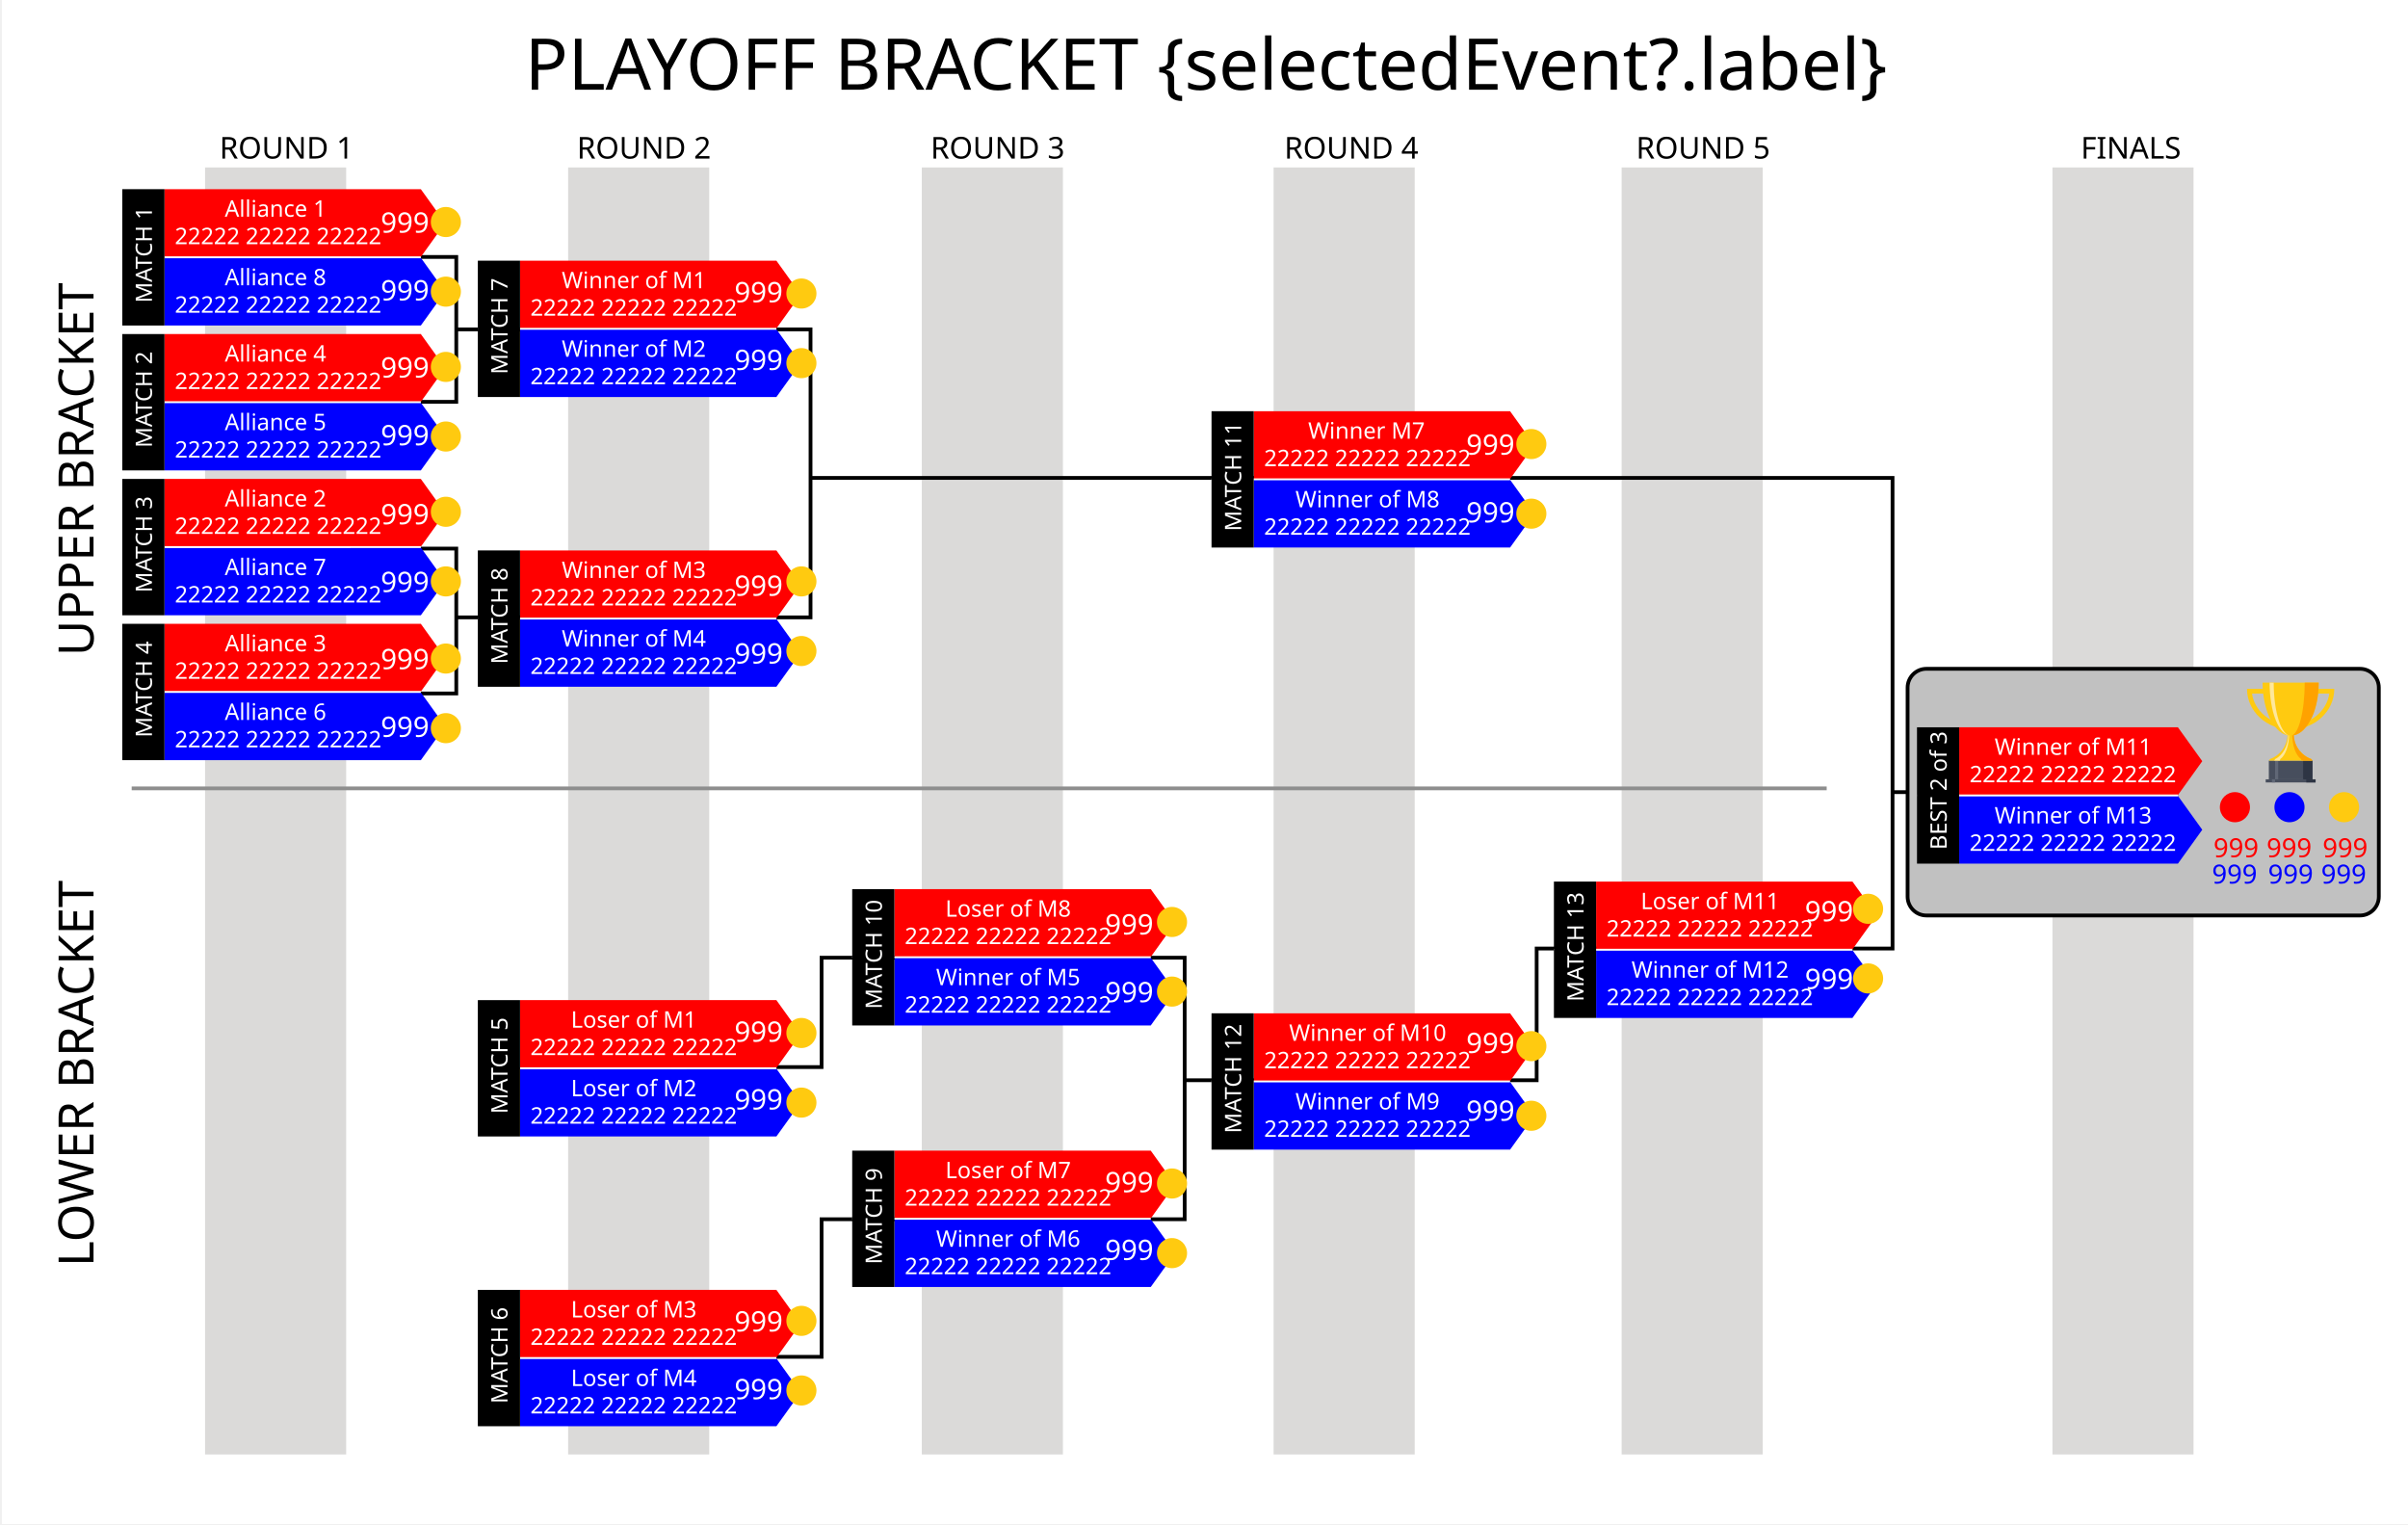
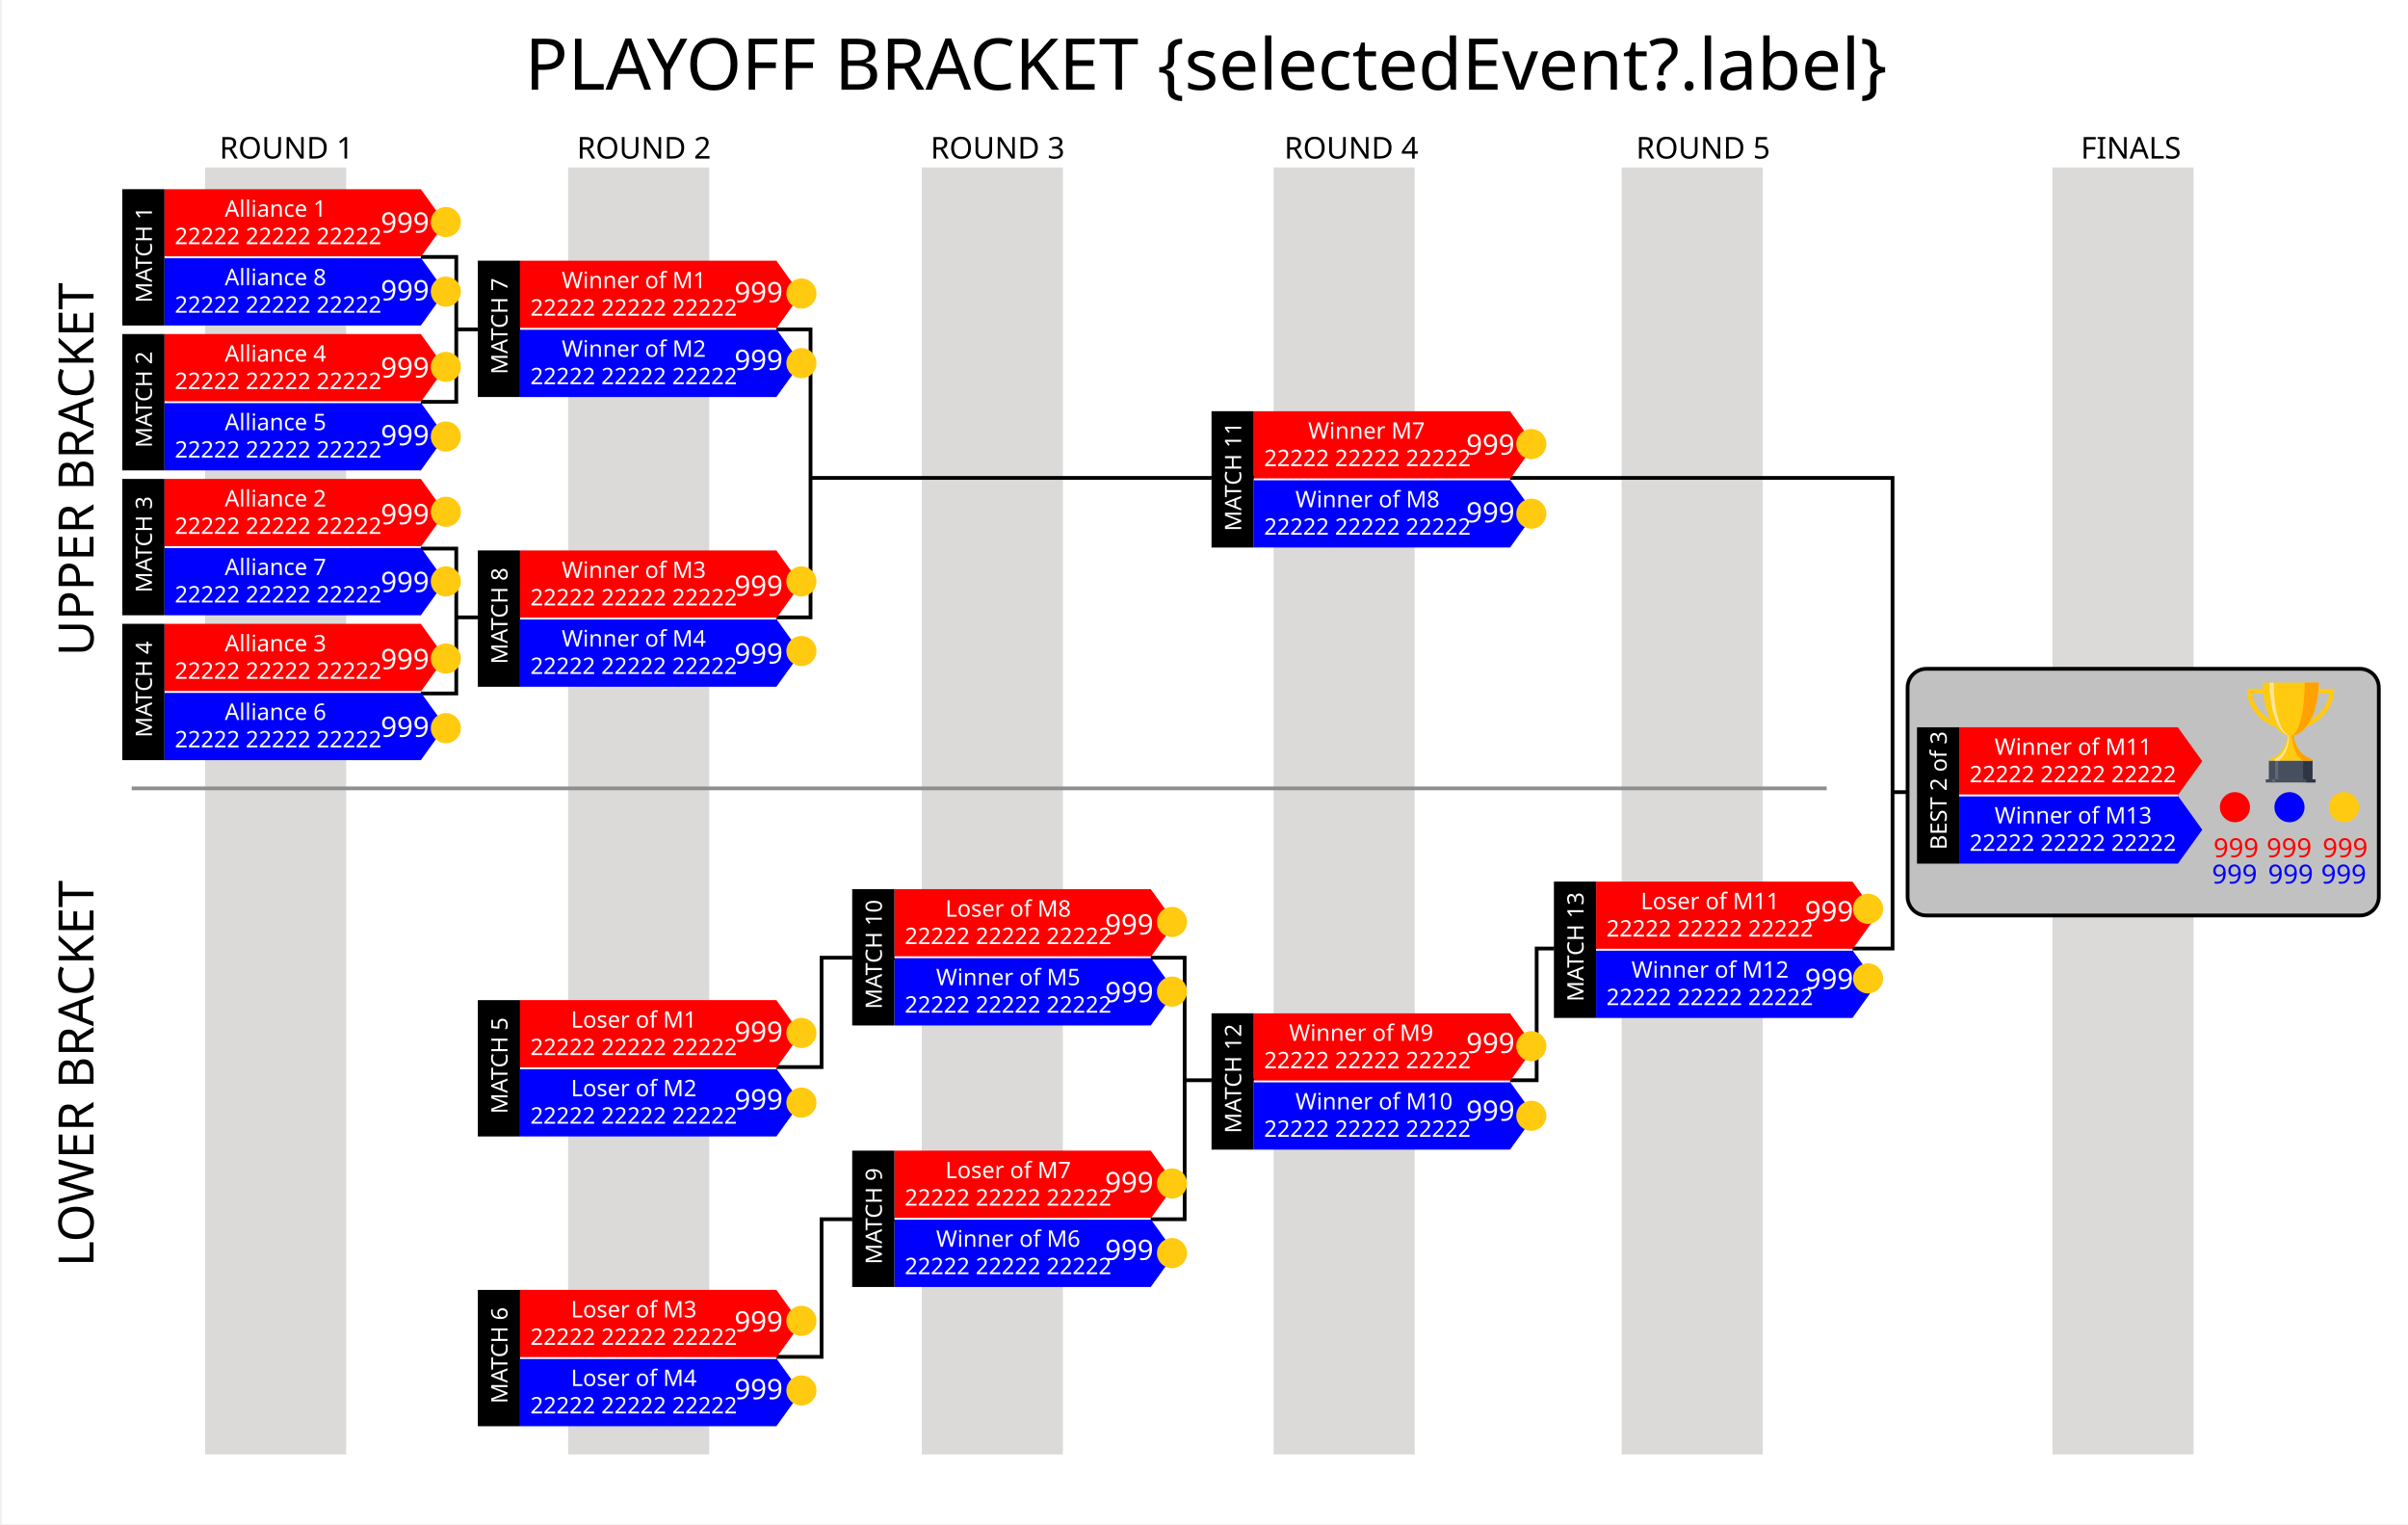
<svg xmlns="http://www.w3.org/2000/svg" version="1.1" id="bracket" x="0px" y="0px" viewBox="0 0 1280 810" enable-background="new 0 0 1280 810" xml:space="preserve">
  <g id="background">
    <g>
      <rect x="1" fill="#FFFFFF" width="1279" height="810" />
    </g>
    <rect x="1091" y="89" fill="#DBDAD9" width="75" height="684" />
    <rect x="862" y="89" fill="#DBDAD9" width="75" height="684" />
    <rect x="677" y="89" fill="#DBDAD9" width="75" height="684" />
    <rect x="109" y="89" fill="#DBDAD9" width="75" height="684" />
    <rect x="302" y="89" fill="#DBDAD9" width="75" height="684" />
    <rect x="490" y="89" fill="#DBDAD9" width="75" height="684" />
    <polyline fill="none" stroke="#000000" stroke-width="2" stroke-miterlimit="10" points="242.02,175.06 430.85,175.06    430.85,328.12 242.62,328.12  " />
    <polyline fill="none" stroke="#000000" stroke-width="2" stroke-miterlimit="10" points="186.26,136.56 242.54,136.56    242.54,213.56 199.05,213.56  " />
    <polyline fill="none" stroke="#000000" stroke-width="2" stroke-miterlimit="10" points="186.26,291.56 242.54,291.56    242.54,368.56 199.05,368.56  " />
    <polyline fill="none" stroke="#000000" stroke-width="2" stroke-miterlimit="10" points="431,254 1006,254 1006,504.12    816.83,504.12 816.83,574.12 630,574.12  " />
    <polyline fill="none" stroke="#000000" stroke-width="2" stroke-miterlimit="10" points="388.1,721.12 436.71,721.12    436.71,647.99 629.72,647.99 629.72,508.99 436.71,508.99 436.71,567.12 364.94,567.12  " />
    <line fill="none" stroke="#000000" stroke-width="2" stroke-miterlimit="10" x1="1024" y1="421" x2="1006" y2="421" />
    <line fill="none" stroke="#8E8E8E" stroke-width="2" stroke-miterlimit="10" x1="70" y1="419" x2="971" y2="419" />
    <text transform="matrix(0 -1 1 0 49.7114 348.6689)" font-family="'MyriadPro-Bold'" font-size="26px">UPPER BRACKET</text>
    <text transform="matrix(0 -1 1 0 49.7114 673.2046)" font-family="'MyriadPro-Bold'" font-size="26px">LOWER BRACKET</text>
    <text transform="matrix(1 0 0 1 116.6694 84.2646)" font-family="'MyriadPro-Bold'" font-size="16px">ROUND 1</text>
    <text transform="matrix(1 0 0 1 306.6694 84.2646)" font-family="'MyriadPro-Bold'" font-size="16px">ROUND 2</text>
    <text transform="matrix(1 0 0 1 494.6694 84.2646)" font-family="'MyriadPro-Bold'" font-size="16px">ROUND 3</text>
    <text transform="matrix(1 0 0 1 682.6694 84.2646)" font-family="'MyriadPro-Bold'" font-size="16px">ROUND 4</text>
    <text transform="matrix(1 0 0 1 869.6694 84.2646)" font-family="'MyriadPro-Bold'" font-size="16px">ROUND 5</text>
    <text transform="matrix(1 0 0 1 1106.078 84.2646)" font-family="'MyriadPro-Bold'" font-size="16px">FINALS</text>
    <text id="playoffBracket" transform="matrix(1 0 0 1 278.9612 47.6909)" font-family="'MyriadPro-Black'" font-size="38px">PLAYOFF BRACKET {selectedEvent?.label}</text>
    <path id="finalsBackground" fill="#C1C1C1" stroke="#000000" stroke-width="2" stroke-miterlimit="10" d="M1254.49,486.55H1024   c-5.5,0-10-4.5-10-10v-111.1c0-5.5,4.5-10,10-10h230.49c5.5,0,10,4.5,10,10v111.1C1264.49,482.05,1259.99,486.55,1254.49,486.55z" />
  </g>
  <g id="finals">
    <g id="finalsContainer">
      <polygon fill="#FF0000" points="1157.7,422.56 1041.43,422.56 1041.43,386.54 1157.7,386.54 1170.64,404.55   " />
      <polygon fill="#0000FF" points="1157.7,459 1041.43,459 1041.43,422.99 1157.7,422.99 1170.64,440.99   " />
      <line fill="none" stroke="#FFFFFF" stroke-miterlimit="10" x1="1157.7" y1="422.75" x2="1019" y2="422.75" />
      <rect x="1019" y="386.54" width="22.43" height="72.46" />
      <text transform="matrix(0 -1.0059 1 0 1034.777 451.6328)" fill="#FFFFFF" font-family="'MyriadPro-Bold'" font-size="12.076px">BEST 2 of 3</text>
      <text transform="matrix(0.9941 0 0 1 1060.248 401.1807)">
        <tspan x="0" y="0" fill="#FFFFFF" font-family="'MyriadPro-Bold'" font-size="12.147px">Winner of M11</tspan>
        <tspan x="-13.42" y="14.58" fill="#FFFFFF" font-family="'MyriadPro-Bold'" font-size="12.147px">22222 22222 22222</tspan>
      </text>
      <text transform="matrix(0.9941 0 0 1 1060.248 437.6221)">
        <tspan x="0" y="0" fill="#FFFFFF" font-family="'MyriadPro-Bold'" font-size="12.147px">Winner of M13</tspan>
        <tspan x="-13.42" y="14.58" fill="#FFFFFF" font-family="'MyriadPro-Bold'" font-size="12.147px">22222 22222 22222</tspan>
      </text>
    </g>
    <g id="trophy">
      <rect x="1204.36" y="414.19" fill="#474E5D" width="26.51" height="1.66" />
      <rect x="1207.68" y="414.19" fill="#606776" width="1.66" height="1.66" />
      <rect x="1225.91" y="414.19" fill="#2E3544" width="4.97" height="1.66" />
      <rect x="1206.02" y="404.25" fill="#474E5D" width="23.2" height="9.94" />
      <rect x="1209.34" y="404.25" fill="#606776" width="1.66" height="9.94" />
      <rect x="1224.25" y="404.25" fill="#2E3544" width="4.97" height="9.94" />
      <path fill="#FFCA10" d="M1219.28,390.16c0,6.11,3.9,11.31,9.35,13.26l0.6,0.83h-23.2l0.59-0.83c5.45-1.94,9.35-7.14,9.35-13.26    H1219.28z" />
      <path fill="#FEE79B" d="M1216.79,390.16h-0.41c0,6.12-2.93,11.31-7.01,13.26l-0.44,0.83h2.9l0.3-0.83    C1214.84,401.47,1216.79,396.28,1216.79,390.16z" />
      <path fill="#FFA200" d="M1228.62,403.42c-5.45-1.95-9.35-7.14-9.35-13.26h-0.83c0,6.11,1.95,11.31,4.67,13.26l0.3,0.83h5.8    L1228.62,403.42z" />
      <path fill="#FFCA10" d="M1194.42,366.13c0,11.89,10.39,21.54,23.2,21.54c12.81,0,23.2-9.65,23.2-21.54H1194.42z M1217.62,385.19    c-10.51,0-19.21-7.23-20.54-16.57h41.08C1236.84,377.96,1228.13,385.19,1217.62,385.19z" />
      <path fill="#FFCA10" d="M1232.54,362.82h-29.83c0,15.56,6.68,28.17,14.91,28.17S1232.54,378.38,1232.54,362.82z" />
      <path fill="#FFA200" d="M1225.08,362.82c0,15.56-3.34,28.17-7.46,28.17c8.24,0,14.91-12.61,14.91-28.17H1225.08z" />
      <path fill="#FEE79B" d="M1208.61,362.82h-2.18c0,15.56,5.01,28.17,11.19,28.17C1212.64,390.99,1208.61,378.38,1208.61,362.82z" />
    </g>
    <circle id="winnerMatch3Dot" fill="#FFCA10" cx="1246" cy="429" r="8" />
    <circle id="winnerMatch2Dot" fill="#0000FF" cx="1217" cy="429" r="8" />
    <circle id="winnerMatch1Dot" fill="#FF0000" cx="1188" cy="429" r="8" />
    <text id="finalsM1Scores" transform="matrix(1 0 0 1 1176.593 455.5537)">
      <tspan x="0" y="0" fill="#FF0000" font-family="'MyriadPro-Semibold'" font-size="14px">999</tspan>
      <tspan x="-0.78" y="14" fill="#0000FF" font-family="'MyriadPro-Black'" font-size="14px">999</tspan>
    </text>
    <text id="finalsM2Scores" transform="matrix(1 0 0 1 1204.815 455.5537)">
      <tspan x="0" y="0" fill="#FF0000" font-family="'MyriadPro-Black'" font-size="14px">999</tspan>
      <tspan x="0.78" y="14" fill="#0000FF" font-family="'MyriadPro-Semibold'" font-size="14px">999</tspan>
    </text>
    <text id="finalsM3Scores" transform="matrix(1 0 0 1 1234.593 455.5537)">
      <tspan x="0" y="0" fill="#FF0000" font-family="'MyriadPro-Semibold'" font-size="14px">999</tspan>
      <tspan x="-0.78" y="14" fill="#0000FF" font-family="'MyriadPro-Black'" font-size="14px">999</tspan>
    </text>
  </g>
  <g id="match13">
    <g>
      <polygon fill="#FF0000" points="984.7,504.56 848.43,504.56 848.43,468.54 984.7,468.54 997.64,486.55   " />
      <polygon fill="#0000FF" points="984.7,541 848.43,541 848.43,504.99 984.7,504.99 997.64,522.99   " />
      <line fill="none" stroke="#FFFFFF" stroke-miterlimit="10" x1="984.7" y1="504.75" x2="826" y2="504.75" />
      <rect x="826" y="468.54" width="22.43" height="72.46" />
      <text transform="matrix(0 -1.0059 1 0 841.7773 532.333)" fill="#FFFFFF" font-family="'MyriadPro-Bold'" font-size="12.076px">MATCH 13</text>
      <text transform="matrix(0.9941 0 0 1 872.1514 483.1807)">
        <tspan x="0" y="0" fill="#FFFFFF" font-family="'MyriadPro-Bold'" font-size="12.147px">Loser of M11</tspan>
        <tspan x="-18.35" y="14.58" fill="#FFFFFF" font-family="'MyriadPro-Bold'" font-size="12.147px">22222 22222 22222</tspan>
      </text>
      <text transform="matrix(0.9941 0 0 1 867.248 519.6221)">
        <tspan x="0" y="0" fill="#FFFFFF" font-family="'MyriadPro-Bold'" font-size="12.147px">Winner of M12</tspan>
        <tspan x="-13.42" y="14.58" fill="#FFFFFF" font-family="'MyriadPro-Bold'" font-size="12.147px">22222 22222 22222</tspan>
      </text>
      <circle id="match13BueDot" fill="#FFCA10" cx="993" cy="483" r="8" />
      <circle id="match13RedDot" fill="#FFCA10" cx="993" cy="520" r="8" />
      <text id="M13BlueScore" transform="matrix(1 0 0 1 959.3965 525.6279)" fill="#FFFFFF" font-family="'MyriadPro-Bold'" font-size="15px">999</text>
      <text id="M13RedScore" transform="matrix(1 0 0 1 959.3965 489.6279)" fill="#FFFFFF" font-family="'MyriadPro-Bold'" font-size="15px">999</text>
    </g>
  </g>
  <g id="match12">
    <g>
      <polygon fill="#FF0000" points="802.7,574.56 666.43,574.56 666.43,538.54 802.7,538.54 815.64,556.55   " />
      <polygon fill="#0000FF" points="802.7,611 666.43,611 666.43,574.99 802.7,574.99 815.64,592.99   " />
      <line fill="none" stroke="#FFFFFF" stroke-miterlimit="10" x1="802.7" y1="574.75" x2="644" y2="574.75" />
      <rect x="644" y="538.54" width="22.43" height="72.46" />
      <text transform="matrix(0 -1.0059 1 0 659.7773 602.333)" fill="#FFFFFF" font-family="'MyriadPro-Bold'" font-size="12.076px">MATCH 12</text>
      <text transform="matrix(0.9941 0 0 1 685.248 553.1807)">
+         <tspan x="0" y="0" fill="#FFFFFF" font-family="'MyriadPro-Bold'" font-size="12.147px">Winner of M9</tspan>
+         <tspan x="-13.42" y="14.58" fill="#FFFFFF" font-family="'MyriadPro-Bold'" font-size="12.147px">22222 22222 22222</tspan>
+       </text>
+       <text transform="matrix(0.9941 0 0 1 688.5996 589.6221)">
        <tspan x="0" y="0" fill="#FFFFFF" font-family="'MyriadPro-Bold'" font-size="12.147px">Winner of M10</tspan>
-         <tspan x="-13.42" y="14.58" fill="#FFFFFF" font-family="'MyriadPro-Bold'" font-size="12.147px">22222 22222 22222</tspan>
-       </text>
-       <text transform="matrix(0.9941 0 0 1 688.5996 589.6221)">
-         <tspan x="0" y="0" fill="#FFFFFF" font-family="'MyriadPro-Bold'" font-size="12.147px">Winner of M9</tspan>
        <tspan x="-16.79" y="14.58" fill="#FFFFFF" font-family="'MyriadPro-Bold'" font-size="12.147px">22222 22222 22222</tspan>
      </text>
      <circle id="match12BueDot" fill="#FFCA10" cx="814" cy="556" r="8" />
      <circle id="match12RedDot" fill="#FFCA10" cx="814" cy="593" r="8" />
      <text id="M12BlueScore" transform="matrix(1 0 0 1 779.3965 595.6279)" fill="#FFFFFF" font-family="'MyriadPro-Bold'" font-size="15px">999</text>
      <text id="M12RedScore" transform="matrix(1 0 0 1 779.3965 559.6279)" fill="#FFFFFF" font-family="'MyriadPro-Bold'" font-size="15px">999</text>
    </g>
  </g>
  <g id="match11">
    <g>
      <polygon fill="#FF0000" points="802.7,254.56 666.43,254.56 666.43,218.54 802.7,218.54 815.64,236.55   " />
      <polygon fill="#0000FF" points="802.7,291 666.43,291 666.43,254.99 802.7,254.99 815.64,272.99   " />
      <line fill="none" stroke="#FFFFFF" stroke-miterlimit="10" x1="802.7" y1="254.75" x2="644" y2="254.75" />
      <rect x="644" y="218.54" width="22.43" height="72.46" />
      <text transform="matrix(0 -1.0059 1 0 659.7764 282.332)" fill="#FFFFFF" font-family="'MyriadPro-Bold'" font-size="12.076px">MATCH 11</text>
      <text transform="matrix(0.9941 0 0 1 695.3613 233.1807)">
        <tspan x="0" y="0" fill="#FFFFFF" font-family="'MyriadPro-Bold'" font-size="12.147px">Winner M7</tspan>
        <tspan x="-23.59" y="14.58" fill="#FFFFFF" font-family="'MyriadPro-Bold'" font-size="12.147px">22222 22222 22222</tspan>
      </text>
      <text transform="matrix(0.9941 0 0 1 688.5996 269.6221)">
        <tspan x="0" y="0" fill="#FFFFFF" font-family="'MyriadPro-Bold'" font-size="12.147px">Winner of M8</tspan>
        <tspan x="-16.79" y="14.58" fill="#FFFFFF" font-family="'MyriadPro-Bold'" font-size="12.147px">22222 22222 22222</tspan>
      </text>
      <circle id="match11BueDot" fill="#FFCA10" cx="814" cy="236" r="8" />
      <circle id="match11RedDot" fill="#FFCA10" cx="814" cy="273" r="8" />
      <text id="M11BlueScore" transform="matrix(1 0 0 1 779.3965 277.6279)" fill="#FFFFFF" font-family="'MyriadPro-Bold'" font-size="15px">999</text>
      <text id="M11RedScore" transform="matrix(1 0 0 1 779.3965 241.6279)" fill="#FFFFFF" font-family="'MyriadPro-Bold'" font-size="15px">999</text>
    </g>
  </g>
  <g id="match10">
    <g>
      <polygon fill="#FF0000" points="611.7,508.56 475.43,508.56 475.43,472.54 611.7,472.54 624.64,490.55   " />
      <polygon fill="#0000FF" points="611.7,545 475.43,545 475.43,508.99 611.7,508.99 624.64,526.99   " />
      <line fill="none" stroke="#FFFFFF" stroke-miterlimit="10" x1="611.7" y1="508.75" x2="453" y2="508.75" />
      <rect x="453" y="472.54" width="22.43" height="72.46" />
      <text transform="matrix(0 -1.0059 1 0 468.7769 536.333)" fill="#FFFFFF" font-family="'MyriadPro-Bold'" font-size="12.076px">MATCH 10</text>
      <text transform="matrix(0.9941 0 0 1 502.502 487.1807)">
        <tspan x="0" y="0" fill="#FFFFFF" font-family="'MyriadPro-Bold'" font-size="12.147px">Loser of M8</tspan>
        <tspan x="-21.72" y="14.58" fill="#FFFFFF" font-family="'MyriadPro-Bold'" font-size="12.147px">22222 22222 22222</tspan>
      </text>
      <text transform="matrix(0.9941 0 0 1 497.5991 523.6221)">
        <tspan x="0" y="0" fill="#FFFFFF" font-family="'MyriadPro-Bold'" font-size="12.147px">Winner of M5</tspan>
        <tspan x="-16.79" y="14.58" fill="#FFFFFF" font-family="'MyriadPro-Bold'" font-size="12.147px">22222 22222 22222</tspan>
      </text>
      <circle id="match10BueDot" fill="#FFCA10" cx="623" cy="490" r="8" />
      <circle id="match10RedDot" fill="#FFCA10" cx="623" cy="527" r="8" />
      <text id="M10BlueScore" transform="matrix(1 0 0 1 587.3965 532.6279)" fill="#FFFFFF" font-family="'MyriadPro-Bold'" font-size="15px">999</text>
      <text id="M10RedScore" transform="matrix(1 0 0 1 587.3965 496.6279)" fill="#FFFFFF" font-family="'MyriadPro-Bold'" font-size="15px">999</text>
    </g>
  </g>
  <g id="match9">
    <g>
      <polygon fill="#FF0000" points="611.7,647.56 475.43,647.56 475.43,611.54 611.7,611.54 624.64,629.55   " />
      <polygon fill="#0000FF" points="611.7,684 475.43,684 475.43,647.99 611.7,647.99 624.64,665.99   " />
      <line fill="none" stroke="#FFFFFF" stroke-miterlimit="10" x1="611.7" y1="647.75" x2="453" y2="647.75" />
      <rect x="453" y="611.54" width="22.43" height="72.46" />
      <text transform="matrix(0 -1.0059 1 0 468.7773 671.9619)" fill="#FFFFFF" font-family="'MyriadPro-Bold'" font-size="12.076px">MATCH 9</text>
      <text transform="matrix(0.9941 0 0 1 502.502 626.1807)">
        <tspan x="0" y="0" fill="#FFFFFF" font-family="'MyriadPro-Bold'" font-size="12.147px">Loser of M7</tspan>
        <tspan x="-21.72" y="14.58" fill="#FFFFFF" font-family="'MyriadPro-Bold'" font-size="12.147px">22222 22222 22222</tspan>
      </text>
      <text transform="matrix(0.9941 0 0 1 497.5991 662.6221)">
        <tspan x="0" y="0" fill="#FFFFFF" font-family="'MyriadPro-Bold'" font-size="12.147px">Winner of M6</tspan>
        <tspan x="-16.79" y="14.58" fill="#FFFFFF" font-family="'MyriadPro-Bold'" font-size="12.147px">22222 22222 22222</tspan>
      </text>
      <circle id="match9BueDot" fill="#FFCA10" cx="623" cy="629" r="8" />
      <circle id="match9RedDot" fill="#FFCA10" cx="623" cy="666" r="8" />
      <text id="M9BlueScore" transform="matrix(1 0 0 1 587.3965 669.6279)" fill="#FFFFFF" font-family="'MyriadPro-Bold'" font-size="15px">999</text>
      <text id="M9RedScore" transform="matrix(1 0 0 1 587.3965 633.6279)" fill="#FFFFFF" font-family="'MyriadPro-Bold'" font-size="15px">999</text>
    </g>
  </g>
  <g id="match8">
    <g>
      <polygon fill="#FF0000" points="412.7,328.56 276.43,328.56 276.43,292.54 412.7,292.54 425.64,310.55   " />
      <polygon fill="#0000FF" points="412.7,365 276.43,365 276.43,328.99 412.7,328.99 425.64,346.99   " />
      <line fill="none" stroke="#FFFFFF" stroke-miterlimit="10" x1="412.7" y1="328.75" x2="254" y2="328.75" />
      <rect x="254" y="292.54" width="22.43" height="72.46" />
      <text transform="matrix(0 -1.0059 1 0 269.7769 352.9624)" fill="#FFFFFF" font-family="'MyriadPro-Bold'" font-size="12.076px">MATCH 8</text>
      <text transform="matrix(0.9941 0 0 1 298.5991 307.1807)">
        <tspan x="0" y="0" fill="#FFFFFF" font-family="'MyriadPro-Bold'" font-size="12.147px">Winner of M3</tspan>
        <tspan x="-16.79" y="14.58" fill="#FFFFFF" font-family="'MyriadPro-Bold'" font-size="12.147px">22222 22222 22222</tspan>
      </text>
      <text transform="matrix(0.9941 0 0 1 298.5991 343.6221)">
        <tspan x="0" y="0" fill="#FFFFFF" font-family="'MyriadPro-Bold'" font-size="12.147px">Winner of M4</tspan>
        <tspan x="-16.79" y="14.58" fill="#FFFFFF" font-family="'MyriadPro-Bold'" font-size="12.147px">22222 22222 22222</tspan>
      </text>
      <circle id="match8BueDot" fill="#FFCA10" cx="426" cy="309" r="8" />
      <circle id="match8RedDot" fill="#FFCA10" cx="426" cy="346" r="8" />
      <text id="M8BlueScore" transform="matrix(1 0 0 1 390.3965 352.6279)" fill="#FFFFFF" font-family="'MyriadPro-Bold'" font-size="15px">999</text>
      <text id="M8RedScore" transform="matrix(1 0 0 1 390.3965 316.6279)" fill="#FFFFFF" font-family="'MyriadPro-Bold'" font-size="15px">999</text>
    </g>
  </g>
  <g id="match7">
    <g>
      <polygon fill="#FF0000" points="412.7,174.56 276.43,174.56 276.43,138.54 412.7,138.54 425.64,156.55   " />
      <polygon fill="#0000FF" points="412.7,211 276.43,211 276.43,174.99 412.7,174.99 425.64,192.99   " />
      <line fill="none" stroke="#FFFFFF" stroke-miterlimit="10" x1="412.7" y1="174.75" x2="254" y2="174.75" />
      <rect x="254" y="138.54" width="22.43" height="72.46" />
      <text transform="matrix(0 -1.0059 1 0 269.7769 198.9624)" fill="#FFFFFF" font-family="'MyriadPro-Bold'" font-size="12.076px">MATCH 7</text>
      <text transform="matrix(0.9941 0 0 1 298.5991 153.1807)">
        <tspan x="0" y="0" fill="#FFFFFF" font-family="'MyriadPro-Bold'" font-size="12.147px">Winner of M1</tspan>
        <tspan x="-16.79" y="14.58" fill="#FFFFFF" font-family="'MyriadPro-Bold'" font-size="12.147px">22222 22222 22222</tspan>
      </text>
      <text transform="matrix(0.9941 0 0 1 298.5991 189.6221)">
        <tspan x="0" y="0" fill="#FFFFFF" font-family="'MyriadPro-Bold'" font-size="12.147px">Winner of M2</tspan>
        <tspan x="-16.79" y="14.58" fill="#FFFFFF" font-family="'MyriadPro-Bold'" font-size="12.147px">22222 22222 22222</tspan>
      </text>
      <circle id="match7BueDot" fill="#FFCA10" cx="426" cy="156" r="8" />
      <circle id="match7RedDot" fill="#FFCA10" cx="426" cy="193" r="8" />
      <text id="M7BlueScore" transform="matrix(1 0 0 1 390.3965 196.6279)" fill="#FFFFFF" font-family="'MyriadPro-Bold'" font-size="15px">999</text>
      <text id="M7RedScore" transform="matrix(1 0 0 1 390.3965 160.6279)" fill="#FFFFFF" font-family="'MyriadPro-Bold'" font-size="15px">999</text>
    </g>
  </g>
  <g id="match6">
    <g>
      <polygon fill="#FF0000" points="412.7,721.56 276.43,721.56 276.43,685.54 412.7,685.54 425.64,703.55   " />
      <polygon fill="#0000FF" points="412.7,758 276.43,758 276.43,721.99 412.7,721.99 425.64,739.99   " />
      <line fill="none" stroke="#FFFFFF" stroke-miterlimit="10" x1="412.7" y1="721.75" x2="254" y2="721.75" />
      <rect x="254" y="685.54" width="22.43" height="72.46" />
      <text transform="matrix(0 -1.0059 1 0 269.7773 745.9619)" fill="#FFFFFF" font-family="'MyriadPro-Bold'" font-size="12.076px">MATCH 6</text>
      <text transform="matrix(0.9941 0 0 1 303.502 700.1807)">
        <tspan x="0" y="0" fill="#FFFFFF" font-family="'MyriadPro-Bold'" font-size="12.147px">Loser of M3</tspan>
        <tspan x="-21.72" y="14.58" fill="#FFFFFF" font-family="'MyriadPro-Bold'" font-size="12.147px">22222 22222 22222</tspan>
      </text>
      <text transform="matrix(0.9941 0 0 1 303.502 736.6221)">
        <tspan x="0" y="0" fill="#FFFFFF" font-family="'MyriadPro-Bold'" font-size="12.147px">Loser of M4</tspan>
        <tspan x="-21.72" y="14.58" fill="#FFFFFF" font-family="'MyriadPro-Bold'" font-size="12.147px">22222 22222 22222</tspan>
      </text>
      <circle id="match6BueDot" fill="#FFCA10" cx="426" cy="702" r="8" />
      <circle id="match6RedDot" fill="#FFCA10" cx="426" cy="739" r="8" />
      <text id="M6BlueScore" transform="matrix(1 0 0 1 390.3965 743.6279)" fill="#FFFFFF" font-family="'MyriadPro-Bold'" font-size="15px">999</text>
      <text id="M6RedScore" transform="matrix(1 0 0 1 390.3965 707.6279)" fill="#FFFFFF" font-family="'MyriadPro-Bold'" font-size="15px">999</text>
    </g>
  </g>
  <g id="match5">
    <g>
      <polygon fill="#FF0000" points="412.7,567.56 276.43,567.56 276.43,531.54 412.7,531.54 425.64,549.55   " />
      <polygon fill="#0000FF" points="412.7,604 276.43,604 276.43,567.99 412.7,567.99 425.64,585.99   " />
      <line fill="none" stroke="#FFFFFF" stroke-miterlimit="10" x1="412.7" y1="567.75" x2="254" y2="567.75" />
      <rect x="254" y="531.54" width="22.43" height="72.46" />
      <text transform="matrix(0 -1.0059 1 0 269.7773 591.9619)" fill="#FFFFFF" font-family="'MyriadPro-Bold'" font-size="12.076px">MATCH 5</text>
      <text transform="matrix(0.9941 0 0 1 303.502 546.1807)">
        <tspan x="0" y="0" fill="#FFFFFF" font-family="'MyriadPro-Bold'" font-size="12.147px">Loser of M1</tspan>
        <tspan x="-21.72" y="14.58" fill="#FFFFFF" font-family="'MyriadPro-Bold'" font-size="12.147px">22222 22222 22222</tspan>
      </text>
      <text transform="matrix(0.9941 0 0 1 303.502 582.6221)">
        <tspan x="0" y="0" fill="#FFFFFF" font-family="'MyriadPro-Bold'" font-size="12.147px">Loser of M2</tspan>
        <tspan x="-21.72" y="14.58" fill="#FFFFFF" font-family="'MyriadPro-Bold'" font-size="12.147px">22222 22222 22222</tspan>
      </text>
      <circle id="match5BueDot" fill="#FFCA10" cx="426" cy="549" r="8" />
      <circle id="match5RedDot" fill="#FFCA10" cx="426" cy="586" r="8" />
      <text id="M5BlueScore" transform="matrix(1 0 0 1 390.3965 589.6279)" fill="#FFFFFF" font-family="'MyriadPro-Bold'" font-size="15px">999</text>
      <text id="M5RedScore" transform="matrix(1 0 0 1 390.3965 553.6279)" fill="#FFFFFF" font-family="'MyriadPro-Bold'" font-size="15px">999</text>
    </g>
  </g>
  <g id="match4">
    <g>
      <polygon fill="#FF0000" points="223.7,367.56 87.43,367.56 87.43,331.54 223.7,331.54 236.64,349.55   " />
      <polygon fill="#0000FF" points="223.7,404 87.43,404 87.43,367.99 223.7,367.99 236.64,385.99   " />
      <line fill="none" stroke="#FFFFFF" stroke-miterlimit="10" x1="223.7" y1="367.75" x2="65" y2="367.75" />
      <rect x="65" y="331.54" width="22.43" height="72.46" />
      <text transform="matrix(0 -1.0059 1 0 80.7769 391.9619)" fill="#FFFFFF" font-family="'MyriadPro-Bold'" font-size="12.076px">MATCH 4</text>
      <text transform="matrix(0.9941 0 0 1 119.4712 346.1807)">
        <tspan x="0" y="0" fill="#FFFFFF" font-family="'MyriadPro-Bold'" font-size="12.147px">Alliance 3</tspan>
        <tspan x="-26.72" y="14.58" fill="#FFFFFF" font-family="'MyriadPro-Bold'" font-size="12.147px">22222 22222 22222</tspan>
      </text>
      <text transform="matrix(0.9941 0 0 1 119.4712 382.6221)">
        <tspan x="0" y="0" fill="#FFFFFF" font-family="'MyriadPro-Bold'" font-size="12.147px">Alliance 6</tspan>
        <tspan x="-26.72" y="14.58" fill="#FFFFFF" font-family="'MyriadPro-Bold'" font-size="12.147px">22222 22222 22222</tspan>
      </text>
      <circle id="match4BueDot" fill="#FFCA10" cx="237" cy="350" r="8" />
      <circle id="match4RedDot" fill="#FFCA10" cx="237" cy="387" r="8" />
      <text id="M4BlueScore" transform="matrix(1 0 0 1 202.3965 391.6279)" fill="#FFFFFF" font-family="'MyriadPro-Bold'" font-size="15px">999</text>
      <text id="M4RedScore" transform="matrix(1 0 0 1 202.3965 355.6279)" fill="#FFFFFF" font-family="'MyriadPro-Bold'" font-size="15px">999</text>
    </g>
  </g>
  <g id="match3">
    <g>
      <polygon fill="#FF0000" points="223.7,290.56 87.43,290.56 87.43,254.54 223.7,254.54 236.64,272.55   " />
      <polygon fill="#0000FF" points="223.7,327 87.43,327 87.43,290.99 223.7,290.99 236.64,308.99   " />
      <line fill="none" stroke="#FFFFFF" stroke-miterlimit="10" x1="223.7" y1="290.75" x2="65" y2="290.75" />
      <rect x="65" y="254.54" width="22.43" height="72.46" />
      <text transform="matrix(0 -1.0059 1 0 80.7769 314.9624)" fill="#FFFFFF" font-family="'MyriadPro-Bold'" font-size="12.076px">MATCH 3</text>
      <text transform="matrix(0.9941 0 0 1 119.4712 269.1807)">
        <tspan x="0" y="0" fill="#FFFFFF" font-family="'MyriadPro-Bold'" font-size="12.147px">Alliance 2</tspan>
        <tspan x="-26.72" y="14.58" fill="#FFFFFF" font-family="'MyriadPro-Bold'" font-size="12.147px">22222 22222 22222</tspan>
      </text>
      <text transform="matrix(0.9941 0 0 1 119.4712 305.6221)">
        <tspan x="0" y="0" fill="#FFFFFF" font-family="'MyriadPro-Bold'" font-size="12.147px">Alliance 7</tspan>
        <tspan x="-26.72" y="14.58" fill="#FFFFFF" font-family="'MyriadPro-Bold'" font-size="12.147px">22222 22222 22222</tspan>
      </text>
      <circle id="match3BueDot" fill="#FFCA10" cx="237" cy="272" r="8" />
      <circle id="match3RedDot" fill="#FFCA10" cx="237" cy="309" r="8" />
      <text id="M3BlueScore" transform="matrix(1 0 0 1 202.3965 314.6279)" fill="#FFFFFF" font-family="'MyriadPro-Bold'" font-size="15px">999</text>
      <text id="M3RedScore" transform="matrix(1 0 0 1 202.3965 278.6279)" fill="#FFFFFF" font-family="'MyriadPro-Bold'" font-size="15px">999</text>
    </g>
  </g>
  <g id="match2">
    <g>
      <polygon fill="#FF0000" points="223.7,213.56 87.43,213.56 87.43,177.54 223.7,177.54 236.64,195.55   " />
      <polygon fill="#0000FF" points="223.7,250 87.43,250 87.43,213.99 223.7,213.99 236.64,231.99   " />
      <line fill="none" stroke="#FFFFFF" stroke-miterlimit="10" x1="223.7" y1="213.75" x2="65" y2="213.75" />
      <rect x="65" y="177.54" width="22.43" height="72.46" />
      <text transform="matrix(0 -1.0059 1 0 80.7769 237.9624)" fill="#FFFFFF" font-family="'MyriadPro-Bold'" font-size="12.076px">MATCH 2</text>
      <text transform="matrix(0.9941 0 0 1 119.4712 192.1807)">
        <tspan x="0" y="0" fill="#FFFFFF" font-family="'MyriadPro-Bold'" font-size="12.147px">Alliance 4</tspan>
        <tspan x="-26.72" y="14.58" fill="#FFFFFF" font-family="'MyriadPro-Bold'" font-size="12.147px">22222 22222 22222</tspan>
      </text>
      <text transform="matrix(0.9941 0 0 1 119.4712 228.6221)">
        <tspan x="0" y="0" fill="#FFFFFF" font-family="'MyriadPro-Bold'" font-size="12.147px">Alliance 5</tspan>
        <tspan x="-26.72" y="14.58" fill="#FFFFFF" font-family="'MyriadPro-Bold'" font-size="12.147px">22222 22222 22222</tspan>
      </text>
      <circle id="match2BueDot" fill="#FFCA10" cx="237" cy="195" r="8" />
      <circle id="match2RedDot" fill="#FFCA10" cx="237" cy="232" r="8" />
      <text id="M2BlueScore" transform="matrix(1 0 0 1 202.3965 236.6279)" fill="#FFFFFF" font-family="'MyriadPro-Bold'" font-size="15px">999</text>
      <text id="M2RedScore" transform="matrix(1 0 0 1 202.3965 200.6279)" fill="#FFFFFF" font-family="'MyriadPro-Bold'" font-size="15px">999</text>
    </g>
  </g>
  <g id="match1">
    <g>
      <polygon fill="#FF0000" points="223.7,136.56 87.43,136.56 87.43,100.54 223.7,100.54 236.64,118.55   " />
      <polygon fill="#0000FF" points="223.7,173 87.43,173 87.43,136.99 223.7,136.99 236.64,154.99   " />
      <line fill="none" stroke="#FFFFFF" stroke-miterlimit="10" x1="223.7" y1="136.75" x2="65" y2="136.75" />
      <rect x="65" y="100.54" width="22.43" height="72.46" />
      <text transform="matrix(0 -1.0059 1 0 80.7769 160.9624)" fill="#FFFFFF" font-family="'MyriadPro-Bold'" font-size="12.076px">MATCH 1</text>
      <text transform="matrix(0.9941 0 0 1 119.4712 115.1807)">
        <tspan x="0" y="0" fill="#FFFFFF" font-family="'MyriadPro-Bold'" font-size="12.147px">Alliance 1</tspan>
        <tspan x="-26.72" y="14.58" fill="#FFFFFF" font-family="'MyriadPro-Bold'" font-size="12.147px">22222 22222 22222</tspan>
      </text>
      <text transform="matrix(0.9941 0 0 1 119.4712 151.6221)">
        <tspan x="0" y="0" fill="#FFFFFF" font-family="'MyriadPro-Bold'" font-size="12.147px">Alliance 8</tspan>
        <tspan x="-26.72" y="14.58" fill="#FFFFFF" font-family="'MyriadPro-Bold'" font-size="12.147px">22222 22222 22222</tspan>
      </text>
      <circle id="match1BueDot" fill="#FFCA10" cx="237" cy="118" r="8" />
      <circle id="match1RedDot" fill="#FFCA10" cx="237" cy="155" r="8" />
      <text id="M1BlueScore" transform="matrix(1 0 0 1 202.3965 159.6279)" fill="#FFFFFF" font-family="'MyriadPro-Bold'" font-size="15px">999</text>
      <text id="M1RedScore" transform="matrix(1 0 0 1 202.3965 123.6279)" fill="#FFFFFF" font-family="'MyriadPro-Bold'" font-size="15px">999</text>
    </g>
  </g>
</svg>
